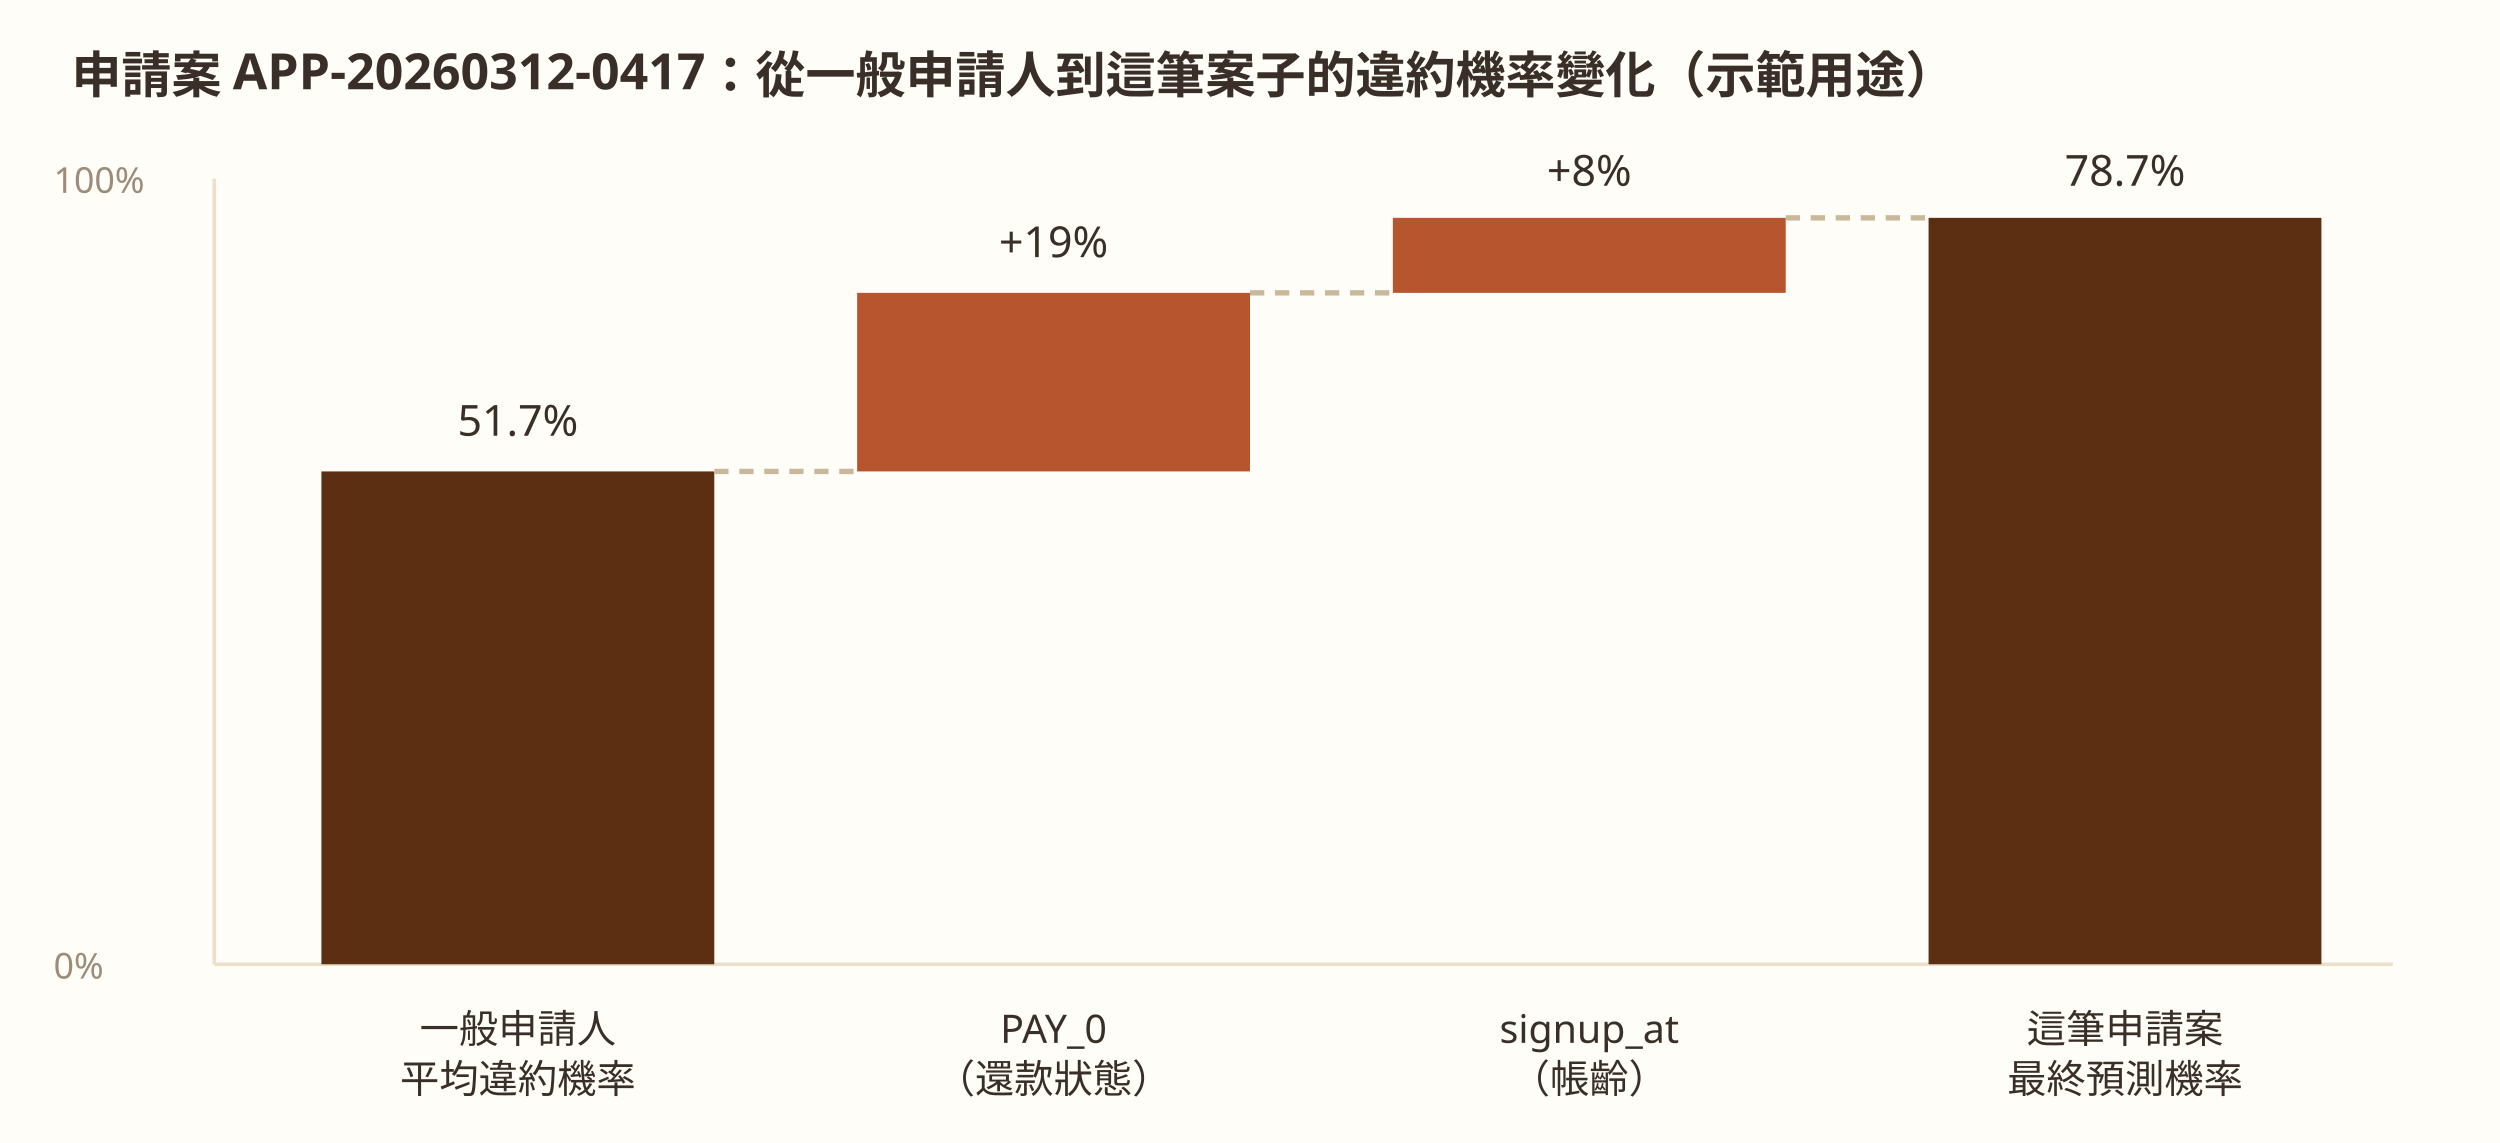
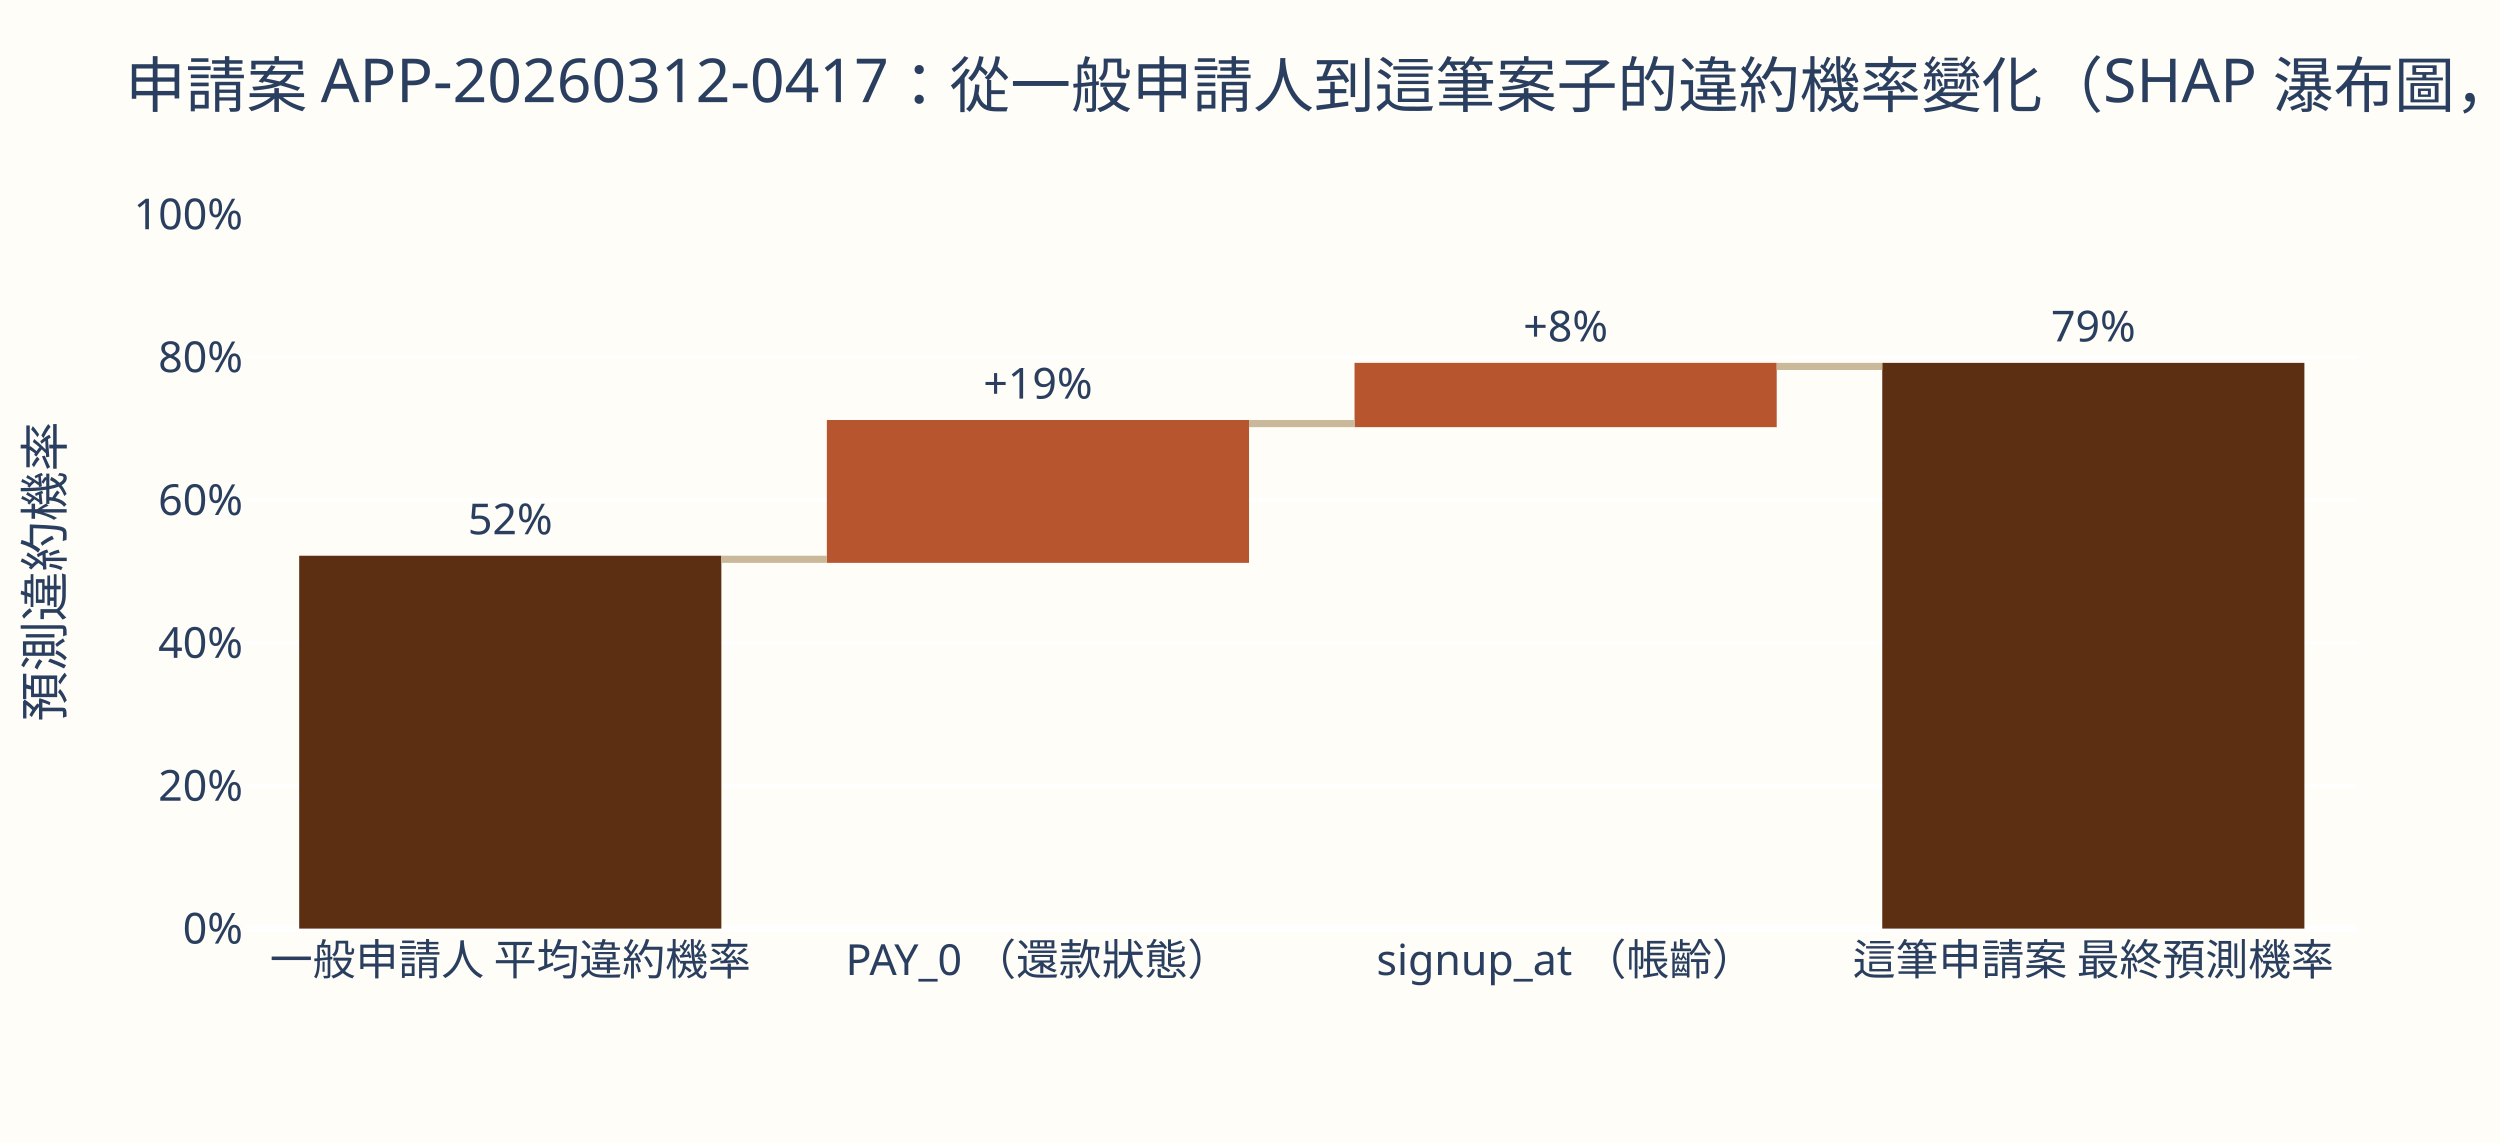
- <svg xmlns="http://www.w3.org/2000/svg" width="700" height="320" viewBox="0 0 700 320" font-family="'Noto Sans TC', sans-serif">
-   <rect width="700" height="320" fill="#fffdf8" />
-   <text x="20" y="26" font-size="14" font-weight="700" fill="#3a2f28">申請案 APP-20260312-0417：從一般申請人到這筆案子的違約機率變化（示範用途）</text>
-   <line x1="60" y1="270" x2="670" y2="270" stroke="#ece0cb" stroke-width="1" />
-   <line x1="60" y1="50" x2="60" y2="270" stroke="#ece0cb" stroke-width="1" />
-   <text x="15" y="274" font-size="10" fill="#9c8c78">0%</text>
-   <text x="15" y="54" font-size="10" fill="#9c8c78">100%</text>
-   <rect x="90" y="132" width="110" height="138" fill="#5c2e12" />
-   <text x="145" y="122" font-size="12" fill="#3a2f28" text-anchor="middle">51.7%</text>
-   <text x="145" y="292" font-size="11" fill="#3a2f28" text-anchor="middle">一般申請人</text>
-   <text x="145" y="306" font-size="11" fill="#3a2f28" text-anchor="middle">平均違約機率</text>
-   <line x1="200" y1="132" x2="240" y2="132" stroke="#c9b89a" stroke-width="1.5" stroke-dasharray="4,3" />
-   <rect x="240" y="82" width="110" height="50" fill="#b6552e" />
-   <text x="295" y="72" font-size="12" fill="#3a2f28" text-anchor="middle">+19%</text>
-   <text x="295" y="292" font-size="11" fill="#3a2f28" text-anchor="middle">PAY_0</text>
-   <text x="295" y="306" font-size="11" fill="#3a2f28" text-anchor="middle">（還款狀態）</text>
-   <line x1="350" y1="82" x2="390" y2="82" stroke="#c9b89a" stroke-width="1.5" stroke-dasharray="4,3" />
-   <rect x="390" y="61" width="110" height="21" fill="#b6552e" />
-   <text x="445" y="52" font-size="12" fill="#3a2f28" text-anchor="middle">+8%</text>
-   <text x="445" y="292" font-size="11" fill="#3a2f28" text-anchor="middle">signup_at</text>
-   <text x="445" y="306" font-size="11" fill="#3a2f28" text-anchor="middle">（帳齡）</text>
-   <line x1="500" y1="61" x2="540" y2="61" stroke="#c9b89a" stroke-width="1.5" stroke-dasharray="4,3" />
-   <rect x="540" y="61" width="110" height="209" fill="#5c2e12" />
-   <text x="595" y="52" font-size="12" fill="#3a2f28" text-anchor="middle">78.7%</text>
-   <text x="595" y="292" font-size="11" fill="#3a2f28" text-anchor="middle">這筆申請案</text>
-   <text x="595" y="306" font-size="11" fill="#3a2f28" text-anchor="middle">最終預測機率</text>
+ <svg xmlns="http://www.w3.org/2000/svg" class="main-svg" width="700" height="320" style="" viewBox="0 0 700 320">
+   <rect x="0" y="0" width="700" height="320" style="fill: rgb(255, 253, 248); fill-opacity: 1;" />
+   <defs id="defs-35481a">
+     <g class="clips">
+       <clipPath id="clip35481axyplot" class="plotclip">
+         <rect width="591" height="200" />
+       </clipPath>
+       <clipPath class="axesclip" id="clip35481ax">
+         <rect x="69" y="0" width="591" height="320" />
+       </clipPath>
+       <clipPath class="axesclip" id="clip35481ay">
+         <rect x="0" y="60" width="700" height="200" />
+       </clipPath>
+       <clipPath class="axesclip" id="clip35481axy">
+         <rect x="69" y="60" width="591" height="200" />
+       </clipPath>
+     </g>
+     <g class="gradients" />
+     <g class="patterns" />
+   </defs>
+   <g class="bglayer" />
+   <g class="layer-below">
+     <g class="imagelayer" />
+     <g class="shapelayer" />
+   </g>
+   <g class="cartesianlayer">
+     <g class="subplot xy">
+       <g class="layer-subplot">
+         <g class="shapelayer" />
+         <g class="imagelayer" />
+       </g>
+       <g class="minor-gridlayer">
+         <g class="x" />
+         <g class="y" />
+       </g>
+       <g class="gridlayer">
+         <g class="x" />
+         <g class="y">
+           <path class="ygrid crisp" transform="translate(0,220)" d="M69,0h591" style="stroke: rgb(255, 255, 255); stroke-opacity: 1; stroke-width: 1px;" />
+           <path class="ygrid crisp" transform="translate(0,180)" d="M69,0h591" style="stroke: rgb(255, 255, 255); stroke-opacity: 1; stroke-width: 1px;" />
+           <path class="ygrid crisp" transform="translate(0,140)" d="M69,0h591" style="stroke: rgb(255, 255, 255); stroke-opacity: 1; stroke-width: 1px;" />
+           <path class="ygrid crisp" transform="translate(0,100)" d="M69,0h591" style="stroke: rgb(255, 255, 255); stroke-opacity: 1; stroke-width: 1px;" />
+         </g>
+       </g>
+       <g class="zerolinelayer">
+         <path class="yzl zl crisp" transform="translate(0,260)" d="M69,0h591" style="stroke: rgb(255, 255, 255); stroke-opacity: 1; stroke-width: 2px;" />
+       </g>
+       <g class="layer-between">
+         <g class="shapelayer" />
+         <g class="imagelayer" />
+       </g>
+       <path class="xlines-below" />
+       <path class="ylines-below" />
+       <g class="overlines-below" />
+       <g class="xaxislayer-below" />
+       <g class="yaxislayer-below" />
+       <g class="overaxes-below" />
+       <g class="overplot">
+         <g class="xy" transform="translate(69,60)" clip-path="url(#clip35481axyplot)">
+           <g class="waterfalllayer mlayer">
+             <g class="trace bars" style="opacity: 1;">
+               <g class="points">
+                 <g class="point">
+                   <path d="M14.77,201V95.6H132.98V201Z" style="vector-effect: none; fill: rgb(92, 46, 18); fill-opacity: 1; stroke: rgb(68, 68, 68); stroke-opacity: 1; stroke-width: 0px; opacity: 1;" />
+                   <text class="bartext bartext-outside" text-anchor="middle" data-notex="1" x="0" y="0" style="font-family: 'Noto Sans TC', sans-serif; font-size: 12px; fill: rgb(42, 63, 95); fill-opacity: 1; white-space: pre;" transform="translate(73.875,89.6)">52%</text>
+                 </g>
+                 <g class="point">
+                   <path d="M162.52,97.6V57.6H280.73V97.6Z" style="vector-effect: none; fill: rgb(182, 85, 46); fill-opacity: 1; stroke: rgb(68, 68, 68); stroke-opacity: 1; stroke-width: 0px; opacity: 1;" />
+                   <text class="bartext bartext-outside" text-anchor="middle" data-notex="1" x="0" y="0" style="font-family: 'Noto Sans TC', sans-serif; font-size: 12px; fill: rgb(42, 63, 95); fill-opacity: 1; white-space: pre;" transform="translate(221.625,51.6)">+19%</text>
+                 </g>
+                 <g class="point">
+                   <path d="M310.27,59.6V41.6H428.48V59.6Z" style="vector-effect: none; fill: rgb(182, 85, 46); fill-opacity: 1; stroke: rgb(68, 68, 68); stroke-opacity: 1; stroke-width: 0px; opacity: 1;" />
+                   <text class="bartext bartext-outside" text-anchor="middle" data-notex="1" x="0" y="0" style="font-family: 'Noto Sans TC', sans-serif; font-size: 12px; fill: rgb(42, 63, 95); fill-opacity: 1; white-space: pre;" transform="translate(369.375,35.6)">+8%</text>
+                 </g>
+                 <g class="point">
+                   <path d="M458.03,201V41.6H576.23V201Z" style="vector-effect: none; fill: rgb(92, 46, 18); fill-opacity: 1; stroke: rgb(68, 68, 68); stroke-opacity: 1; stroke-width: 0px; opacity: 1;" />
+                   <text class="bartext bartext-outside" text-anchor="middle" data-notex="1" x="0" y="0" style="font-family: 'Noto Sans TC', sans-serif; font-size: 12px; fill: rgb(42, 63, 95); fill-opacity: 1; white-space: pre;" transform="translate(517.13,35.6)">79%</text>
+                 </g>
+               </g>
+               <g class="lines">
+                 <g class="line">
+                   <path d="M132.98,96.6H162.52" style="fill: none; stroke: rgb(201, 184, 154); stroke-opacity: 1; stroke-width: 2px;" />
+                 </g>
+                 <g class="line">
+                   <path d="M280.73,58.6H310.27" style="fill: none; stroke: rgb(201, 184, 154); stroke-opacity: 1; stroke-width: 2px;" />
+                 </g>
+                 <g class="line">
+                   <path d="M428.48,42.6H458.03" style="fill: none; stroke: rgb(201, 184, 154); stroke-opacity: 1; stroke-width: 2px;" />
+                 </g>
+                 <g class="line">
+                   <path d="M0,0Z" style="fill: none; stroke: rgb(201, 184, 154); stroke-opacity: 1; stroke-width: 2px;" />
+                 </g>
+               </g>
+             </g>
+           </g>
+         </g>
+       </g>
+       <g class="zerolinelayer-above" />
+       <path class="xlines-above crisp" d="M0,0" style="fill: none;" />
+       <path class="ylines-above crisp" d="M0,0" style="fill: none;" />
+       <g class="overlines-above" />
+       <g class="xaxislayer-above">
+         <g class="xtick">
+           <text text-anchor="middle" x="0" y="273" transform="translate(142.88,0)" style="font-family: 'Noto Sans TC', sans-serif; font-size: 12px; fill: rgb(42, 63, 95); fill-opacity: 1; white-space: pre;">一般申請人 平均違約機率</text>
+         </g>
+         <g class="xtick">
+           <text text-anchor="middle" x="0" y="273" transform="translate(290.63,0)" style="font-family: 'Noto Sans TC', sans-serif; font-size: 12px; fill: rgb(42, 63, 95); fill-opacity: 1; white-space: pre;">PAY_0 （還款狀態）</text>
+         </g>
+         <g class="xtick">
+           <text text-anchor="middle" x="0" y="273" transform="translate(438.38,0)" style="font-family: 'Noto Sans TC', sans-serif; font-size: 12px; fill: rgb(42, 63, 95); fill-opacity: 1; white-space: pre;">signup_at （帳齡）</text>
+         </g>
+         <g class="xtick">
+           <text text-anchor="middle" x="0" y="273" transform="translate(586.13,0)" style="font-family: 'Noto Sans TC', sans-serif; font-size: 12px; fill: rgb(42, 63, 95); fill-opacity: 1; white-space: pre;">這筆申請案 最終預測機率</text>
+         </g>
+       </g>
+       <g class="yaxislayer-above">
+         <g class="ytick">
+           <text text-anchor="end" x="68" y="4.2" transform="translate(0,260)" style="font-family: 'Noto Sans TC', sans-serif; font-size: 12px; fill: rgb(42, 63, 95); fill-opacity: 1; white-space: pre;">0%</text>
+         </g>
+         <g class="ytick">
+           <text text-anchor="end" x="68" y="4.2" style="font-family: 'Noto Sans TC', sans-serif; font-size: 12px; fill: rgb(42, 63, 95); fill-opacity: 1; white-space: pre;" transform="translate(0,220)">20%</text>
+         </g>
+         <g class="ytick">
+           <text text-anchor="end" x="68" y="4.2" style="font-family: 'Noto Sans TC', sans-serif; font-size: 12px; fill: rgb(42, 63, 95); fill-opacity: 1; white-space: pre;" transform="translate(0,180)">40%</text>
+         </g>
+         <g class="ytick">
+           <text text-anchor="end" x="68" y="4.2" style="font-family: 'Noto Sans TC', sans-serif; font-size: 12px; fill: rgb(42, 63, 95); fill-opacity: 1; white-space: pre;" transform="translate(0,140)">60%</text>
+         </g>
+         <g class="ytick">
+           <text text-anchor="end" x="68" y="4.2" style="font-family: 'Noto Sans TC', sans-serif; font-size: 12px; fill: rgb(42, 63, 95); fill-opacity: 1; white-space: pre;" transform="translate(0,100)">80%</text>
+         </g>
+         <g class="ytick">
+           <text text-anchor="end" x="68" y="4.2" style="font-family: 'Noto Sans TC', sans-serif; font-size: 12px; fill: rgb(42, 63, 95); fill-opacity: 1; white-space: pre;" transform="translate(0,60)">100%</text>
+         </g>
+       </g>
+       <g class="overaxes-above" />
+     </g>
+   </g>
+   <g class="polarlayer" />
+   <g class="smithlayer" />
+   <g class="ternarylayer" />
+   <g class="geolayer" />
+   <g class="funnelarealayer" />
+   <g class="pielayer" />
+   <g class="iciclelayer" />
+   <g class="treemaplayer" />
+   <g class="sunburstlayer" />
+   <g class="glimages" />
+   <defs id="topdefs-35481a">
+     <g class="clips" />
+   </defs>
+   <g class="layer-above">
+     <g class="imagelayer" />
+     <g class="shapelayer" />
+   </g>
+   <g class="infolayer">
+     <g class="g-gtitle">
+       <text class="gtitle" x="35" y="30" text-anchor="start" dy="0em" style="opacity: 1; font-family: 'Noto Sans TC', sans-serif; font-size: 17px; fill: rgb(42, 63, 95); fill-opacity: 1; white-space: pre;">申請案 APP-20260312-0417：從一般申請人到這筆案子的違約機率變化（SHAP 瀑布圖，示範用途）</text>
+     </g>
+     <g class="g-xtitle" />
+     <g class="g-ytitle">
+       <text class="ytitle" transform="rotate(-90,17.55313,160)" x="17.553" y="160" text-anchor="middle" style="opacity: 1; font-family: 'Noto Sans TC', sans-serif; font-size: 14px; fill: rgb(42, 63, 95); fill-opacity: 1; white-space: pre;">預測違約機率</text>
+     </g>
+   </g>
</svg>
